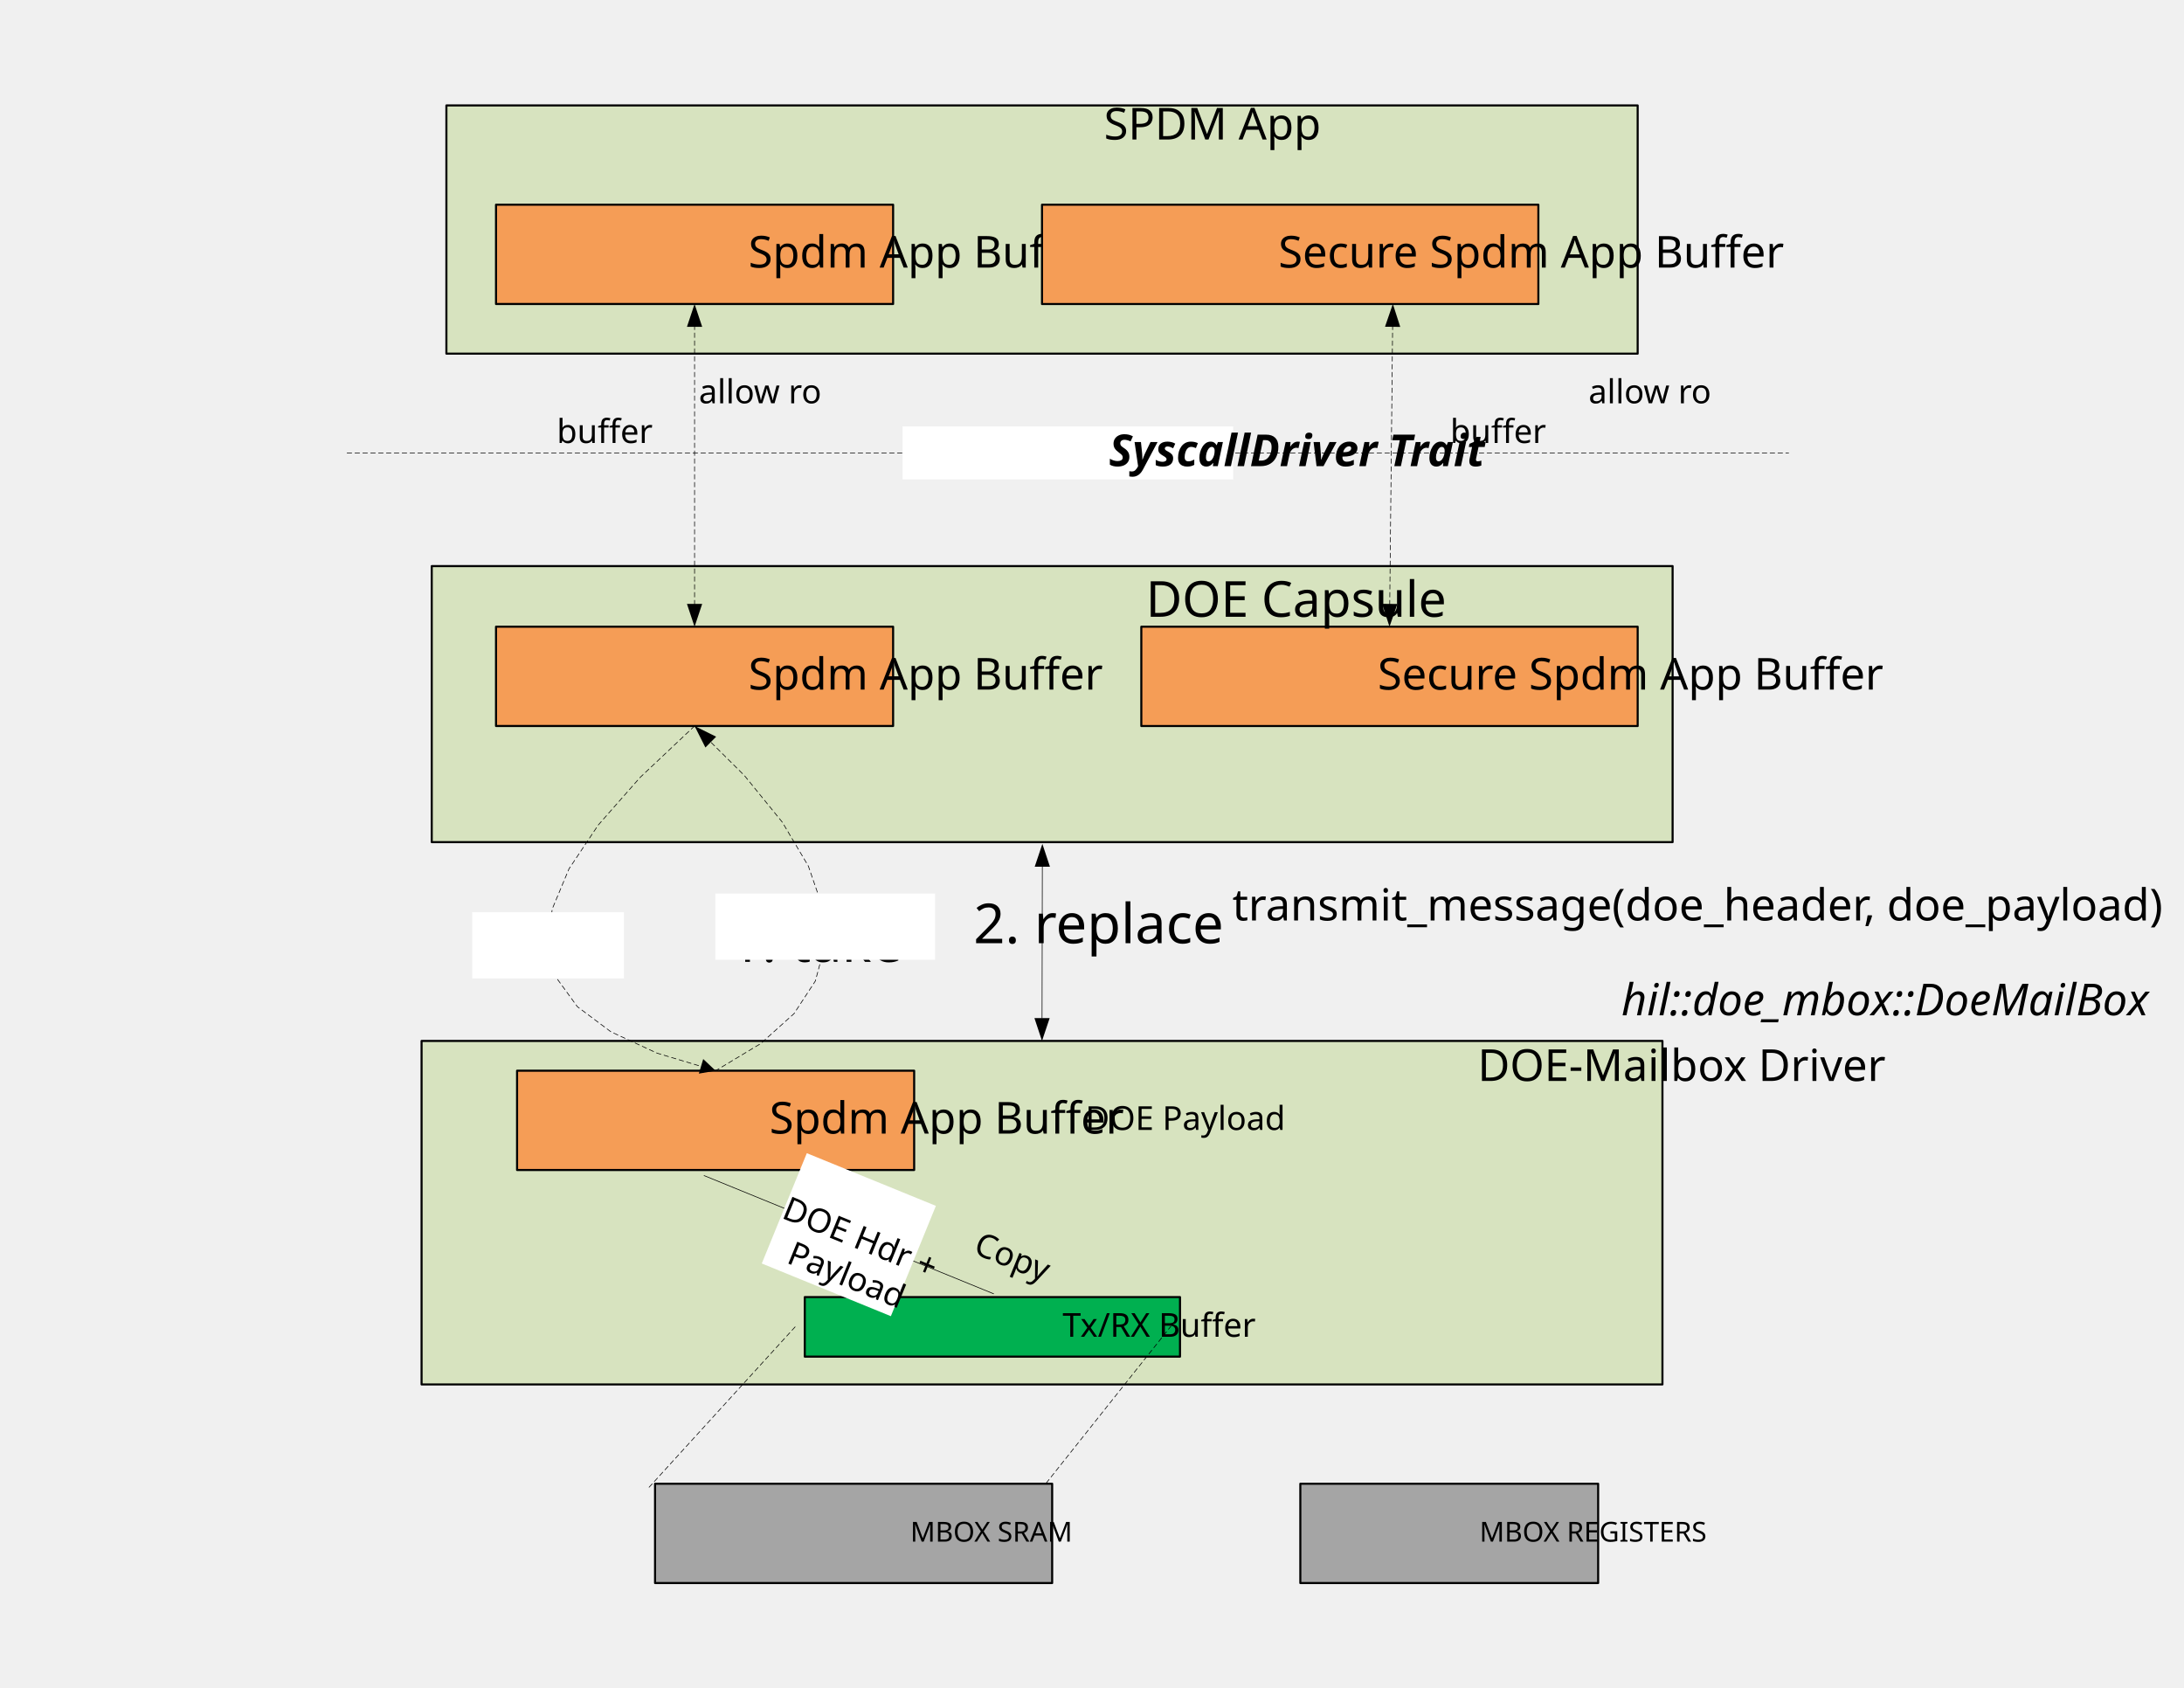
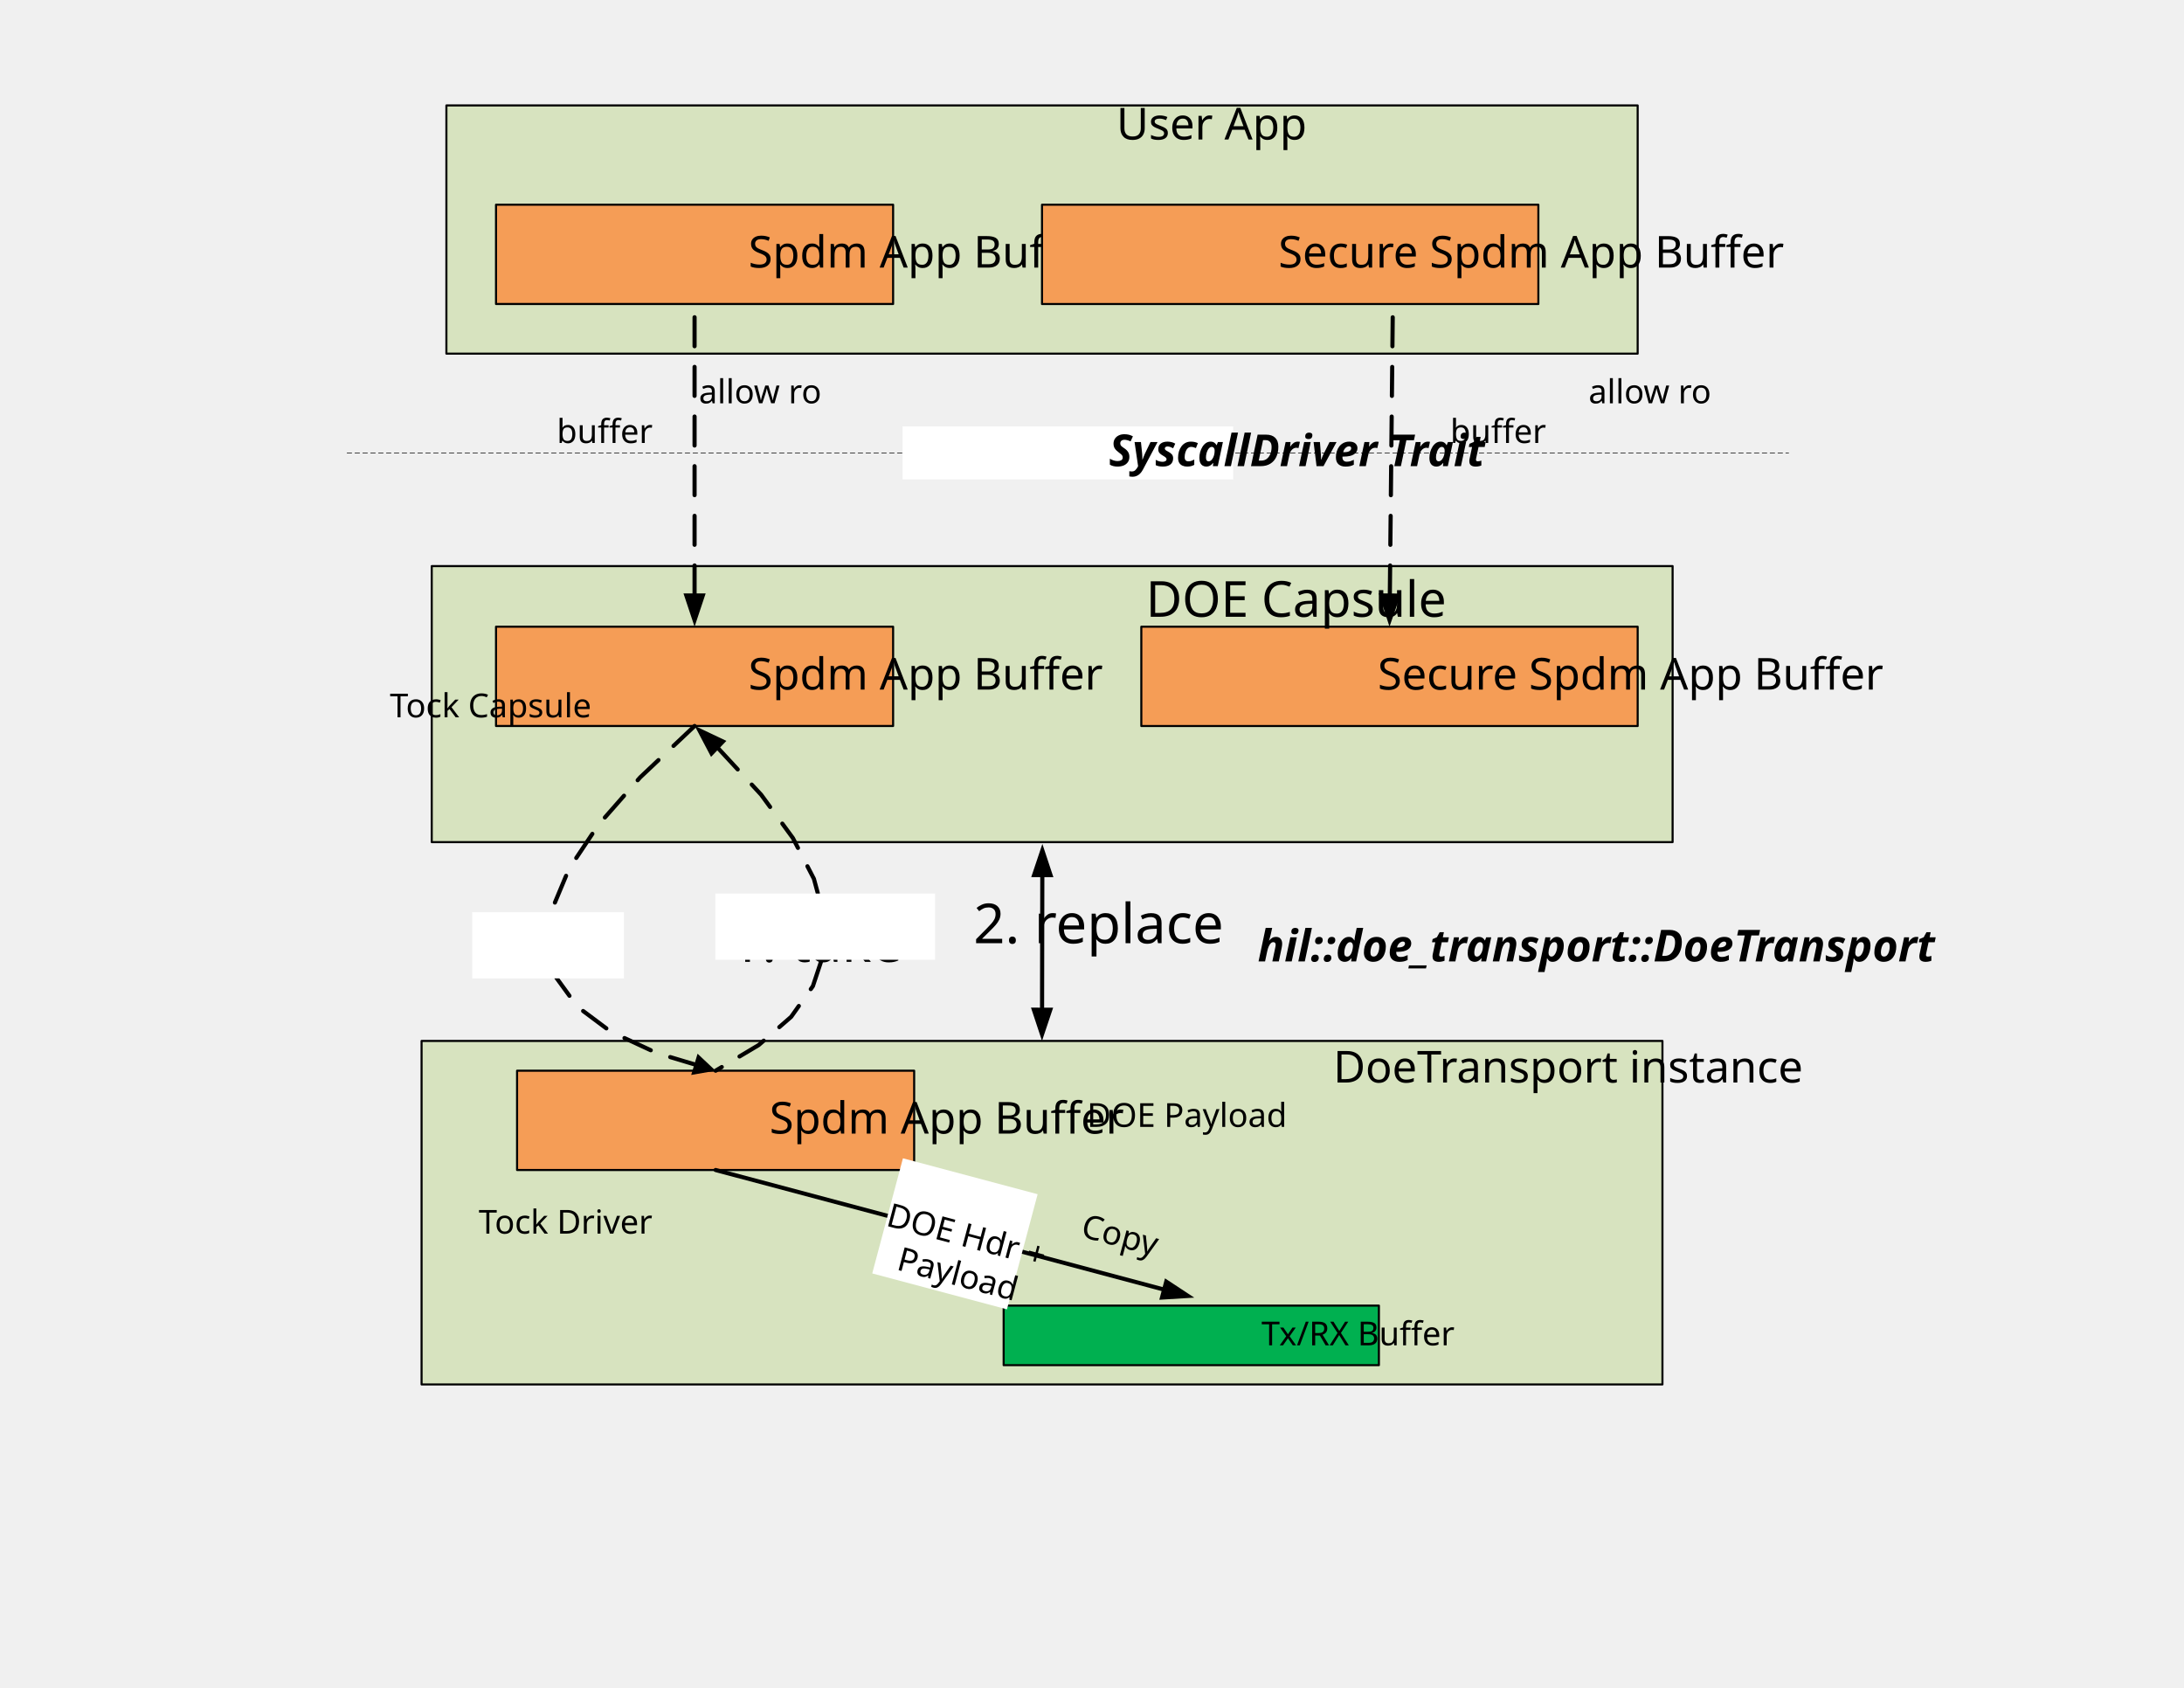
- <svg xmlns="http://www.w3.org/2000/svg" xmlns:ns1="http://schemas.microsoft.com/visio/2003/SVGExtensions/" xmlns:xlink="http://www.w3.org/1999/xlink" width="11in" height="8.5in" viewBox="0 0 792 612" xml:space="preserve" color-interpolation-filters="sRGB" class="st23">
+ <svg xmlns="http://www.w3.org/2000/svg" xmlns:ns1="http://schemas.microsoft.com/visio/2003/SVGExtensions/" xmlns:xlink="http://www.w3.org/1999/xlink" width="11in" height="8.5in" viewBox="0 0 792 612" xml:space="preserve" color-interpolation-filters="sRGB" class="st19">
  <ns1:documentProperties ns1:langID="1033" ns1:viewMarkup="false">
    <ns1:userDefs>
      <ns1:ud ns1:nameU="msvNoAutoConnect" ns1:val="VT0(1):26" />
      <ns1:ud ns1:nameU="msvWarnOnPersonalInfo" ns1:val="VT0(0):5" />
    </ns1:userDefs>
  </ns1:documentProperties>
  <style type="text/css">
	
		.st1 {fill:#d7e3bf;stroke:#000000;stroke-linecap:round;stroke-linejoin:round;stroke-width:0.75}
		.st2 {stroke:#000000;stroke-dasharray:1.663,1.188;stroke-linecap:round;stroke-linejoin:round;stroke-width:0.238}
- 		.st3 {fill:#ffffff;stroke:none;stroke-linecap:butt}
+ 		.st3 {fill:#ffffff;stroke:none;stroke-linecap:butt;stroke-width:7.2}
		.st4 {fill:#000000;font-family:Calibri;font-size:1.333em;font-style:italic;font-weight:bold}
		.st5 {fill:#f59d56;stroke:#000000;stroke-linecap:round;stroke-linejoin:round;stroke-width:0.75}
		.st6 {fill:#000000;font-family:Calibri;font-size:1.333em}
		.st7 {fill:none;stroke:none;stroke-linecap:round;stroke-linejoin:round;stroke-width:0.75}
		.st8 {fill:#000000;font-family:Calibri;font-size:1.5em}
- 		.st9 {marker-end:url(#mrkr13-35);marker-start:url(#mrkr13-33);stroke:#000000;stroke-dasharray:1.663,1.188;stroke-linecap:round;stroke-linejoin:round;stroke-width:0.238}
- 		.st10 {fill:#000000;fill-opacity:1;stroke:#000000;stroke-opacity:1;stroke-width:0.086}
+ 		.st9 {marker-start:url(#mrkr13-32);stroke:#000000;stroke-dasharray:10.5,7.5;stroke-linecap:round;stroke-linejoin:round;stroke-width:1.5}
+ 		.st10 {fill:#000000;fill-opacity:1;stroke:#000000;stroke-opacity:1;stroke-width:0.373}
		.st11 {fill:#000000;font-family:Calibri;font-size:1em}
		.st12 {font-size:1em}
- 		.st13 {fill:#a5a5a5;stroke:#000000;stroke-linecap:round;stroke-linejoin:round;stroke-width:0.75}
- 		.st14 {fill:#000000;font-family:Calibri;font-size:0.833em}
- 		.st15 {fill:#00b050;stroke:#000000;stroke-linecap:round;stroke-linejoin:round;stroke-width:0.75}
- 		.st16 {marker-end:url(#mrkr13-35);marker-start:url(#mrkr13-33);stroke:#000000;stroke-linecap:round;stroke-linejoin:round;stroke-width:0.238}
- 		.st17 {fill:#000000;font-family:Calibri;font-size:1.333em;font-style:italic}
- 		.st18 {marker-end:url(#mrkr4-93);stroke:#000000;stroke-dasharray:1.663,1.188;stroke-linecap:round;stroke-linejoin:round;stroke-width:0.238}
- 		.st19 {fill:#000000;font-family:Calibri;font-size:1.667em}
- 		.st20 {marker-start:url(#mrkr13-101);stroke:#000000;stroke-dasharray:1.663,1.188;stroke-linecap:round;stroke-linejoin:round;stroke-width:0.238}
- 		.st21 {fill:#ffffff;stroke:none;stroke-linecap:butt;stroke-width:7.2}
- 		.st22 {stroke:#000000;stroke-linecap:round;stroke-linejoin:round;stroke-width:0.238}
- 		.st23 {fill:none;fill-rule:evenodd;font-size:12px;overflow:visible;stroke-linecap:square;stroke-miterlimit:3}
+ 		.st13 {fill:#00b050;stroke:#000000;stroke-linecap:round;stroke-linejoin:round;stroke-width:0.75}
+ 		.st14 {marker-end:url(#mrkr13-62);marker-start:url(#mrkr13-32);stroke:#000000;stroke-linecap:round;stroke-linejoin:round;stroke-width:1.5}
+ 		.st15 {marker-end:url(#mrkr4-74);stroke:#000000;stroke-dasharray:10.5,7.5;stroke-linecap:round;stroke-linejoin:round;stroke-width:1.5}
+ 		.st16 {fill:#ffffff;stroke:none;stroke-linecap:butt}
+ 		.st17 {fill:#000000;font-family:Calibri;font-size:1.667em}
+ 		.st18 {marker-end:url(#mrkr13-62);stroke:#000000;stroke-linecap:round;stroke-linejoin:round;stroke-width:1.5}
+ 		.st19 {fill:none;fill-rule:evenodd;font-size:12px;overflow:visible;stroke-linecap:square;stroke-miterlimit:3}
	
	</style>
  <defs id="Markers">
    <g id="lend13">
      <path d="M 3 1 L 0 0 L 3 -1 L 3 1 " style="stroke:none" />
    </g>
-     <marker id="mrkr13-33" class="st10" ns1:arrowType="13" ns1:arrowSize="2" ns1:setback="33.2982" refX="33.298" orient="auto" markerUnits="strokeWidth" overflow="visible">
-       <use xlink:href="#lend13" transform="scale(11.60437) " />
+     <marker id="mrkr13-32" class="st10" ns1:arrowType="13" ns1:arrowSize="2" ns1:setback="7.8" refX="7.8" orient="auto" markerUnits="strokeWidth" overflow="visible">
+       <use xlink:href="#lend13" transform="scale(2.68) " />
    </marker>
-     <marker id="mrkr13-35" class="st10" ns1:arrowType="13" ns1:arrowSize="2" ns1:setback="34.8131" refX="-34.813" orient="auto" markerUnits="strokeWidth" overflow="visible">
-       <use xlink:href="#lend13" transform="scale(-11.60437,-11.60437) " />
+     <marker id="mrkr13-62" class="st10" ns1:arrowType="13" ns1:arrowSize="2" ns1:setback="8.04" refX="-8.04" orient="auto" markerUnits="strokeWidth" overflow="visible">
+       <use xlink:href="#lend13" transform="scale(-2.68,-2.68) " />
    </marker>
    <g id="lend4">
      <path d="M 2 1 L 0 0 L 2 -1 L 2 1 " style="stroke:none" />
    </g>
-     <marker id="mrkr4-93" class="st10" ns1:arrowType="4" ns1:arrowSize="2" ns1:setback="0" refX="-0" orient="auto" markerUnits="strokeWidth" overflow="visible">
-       <use xlink:href="#lend4" transform="scale(-11.60437,-11.60437) " />
-     </marker>
-     <marker id="mrkr13-101" class="st10" ns1:arrowType="13" ns1:arrowSize="2" ns1:setback="0" refX="0" orient="auto" markerUnits="strokeWidth" overflow="visible">
-       <use xlink:href="#lend13" transform="scale(11.60437) " />
+     <marker id="mrkr4-74" class="st10" ns1:arrowType="4" ns1:arrowSize="2" ns1:setback="0" refX="-0" orient="auto" markerUnits="strokeWidth" overflow="visible">
+       <use xlink:href="#lend4" transform="scale(-2.68,-2.68) " />
    </marker>
  </defs>
  <g ns1:mID="22" ns1:index="8" ns1:groupContext="foregroundPage">
    <ns1:userDefs>
      <ns1:ud ns1:nameU="msvThemeOrder" ns1:val="VT0(0):26" />
    </ns1:userDefs>
    <ns1:pageProperties ns1:drawingScale="1" ns1:pageScale="1" ns1:drawingUnits="19" ns1:shadowOffsetX="9" ns1:shadowOffsetY="-9" />
    <ns1:layer ns1:name="Connector" ns1:index="0" />
    <g id="shape18-1" ns1:mID="18" ns1:groupContext="shape" transform="translate(156.563,-306.651)">
      <ns1:userDefs>
        <ns1:ud ns1:nameU="visVersion" ns1:val="VT0(15):26" />
      </ns1:userDefs>
      <rect x="0" y="511.913" width="449.986" height="100.087" class="st1" />
    </g>
    <g id="shape19-3" ns1:mID="19" ns1:groupContext="shape" transform="translate(125.878,-447.774)">
      <ns1:textBlock ns1:margins="rect(4,4,4,4)" />
      <ns1:textRect cx="261.372" cy="612" width="522.75" height="0" />
      <path d="M0 612 L522.74 612" class="st2" />
      <rect ns1:rectContext="textBkgnd" x="201.419" y="602.4" width="119.906" height="19.201" class="st3" />
      <text x="201.42" y="616.8" class="st4" ns1:langID="1033">
        <ns1:paragraph ns1:horizAlign="1" />
        <ns1:tabList />SyscallDriver Trait</text>
    </g>
    <g id="shape20-8" ns1:mID="20" ns1:groupContext="shape" transform="translate(152.878,-110.009)">
      <ns1:userDefs>
        <ns1:ud ns1:nameU="visVersion" ns1:val="VT0(15):26" />
      </ns1:userDefs>
      <rect x="0" y="487.44" width="449.986" height="124.56" class="st1" />
    </g>
    <g id="shape21-10" ns1:mID="21" ns1:groupContext="shape" transform="translate(161.88,-483.774)">
      <ns1:userDefs>
        <ns1:ud ns1:nameU="visVersion" ns1:val="VT0(15):26" />
      </ns1:userDefs>
      <rect x="0" y="522" width="432" height="90" class="st1" />
    </g>
    <g id="shape22-12" ns1:mID="22" ns1:groupContext="shape" transform="translate(179.876,-501.771)">
      <ns1:userDefs>
        <ns1:ud ns1:nameU="visVersion" ns1:val="VT0(15):26" />
      </ns1:userDefs>
      <ns1:textBlock ns1:margins="rect(4,4,4,4)" />
      <ns1:textRect cx="72" cy="593.996" width="144" height="36.007" />
      <rect x="0" y="575.993" width="144" height="36.007" class="st5" />
      <text x="16.67" y="598.8" class="st6" ns1:langID="1033">
        <ns1:paragraph ns1:horizAlign="1" />
        <ns1:tabList />Spdm App Buffer</text>
    </g>
    <g id="shape23-15" ns1:mID="23" ns1:groupContext="shape" transform="translate(377.869,-501.764)">
      <ns1:userDefs>
        <ns1:ud ns1:nameU="visVersion" ns1:val="VT0(15):26" />
      </ns1:userDefs>
      <ns1:textBlock ns1:margins="rect(4,4,4,4)" />
      <ns1:textRect cx="90" cy="593.996" width="180" height="36.007" />
      <rect x="0" y="575.993" width="180" height="36.007" class="st5" />
      <text x="10.85" y="598.8" class="st6" ns1:langID="1033">
        <ns1:paragraph ns1:horizAlign="1" />
        <ns1:tabList />Secure Spdm App Buffer</text>
    </g>
    <g id="shape24-18" ns1:mID="24" ns1:groupContext="shape" transform="translate(179.876,-348.756)">
      <ns1:userDefs>
        <ns1:ud ns1:nameU="visVersion" ns1:val="VT0(15):26" />
      </ns1:userDefs>
      <ns1:textBlock ns1:margins="rect(4,4,4,4)" />
      <ns1:textRect cx="72" cy="593.996" width="144" height="36.007" />
      <rect x="0" y="575.993" width="144" height="36.007" class="st5" />
      <text x="16.67" y="598.8" class="st6" ns1:langID="1033">
        <ns1:paragraph ns1:horizAlign="1" />
        <ns1:tabList />Spdm App Buffer</text>
    </g>
    <g id="shape25-21" ns1:mID="25" ns1:groupContext="shape" transform="translate(413.884,-348.749)">
      <ns1:userDefs>
        <ns1:ud ns1:nameU="visVersion" ns1:val="VT0(15):26" />
      </ns1:userDefs>
      <ns1:textBlock ns1:margins="rect(4,4,4,4)" />
      <ns1:textRect cx="90" cy="593.996" width="180" height="36.007" />
      <rect x="0" y="575.993" width="180" height="36.007" class="st5" />
      <text x="10.85" y="598.8" class="st6" ns1:langID="1033">
        <ns1:paragraph ns1:horizAlign="1" />
        <ns1:tabList />Secure Spdm App Buffer</text>
    </g>
    <g id="shape26-24" ns1:mID="26" ns1:groupContext="shape" transform="translate(323.876,-375.767)">
      <ns1:textBlock ns1:margins="rect(4,4,4,4)" />
      <ns1:textRect cx="54" cy="593.996" width="108" height="36.007" />
      <rect x="0" y="575.993" width="108" height="36.007" class="st7" />
      <text x="7.44" y="599.4" class="st8" ns1:langID="1033">
        <ns1:paragraph ns1:horizAlign="1" />
        <ns1:tabList />DOE Capsule</text>
    </g>
    <g id="shape27-27" ns1:mID="27" ns1:groupContext="shape" transform="translate(-360.124,227.236) rotate(-90)">
-       <path d="M7.91 612 L8.27 612 L108.73 612" class="st9" />
-     </g>
-     <g id="shape28-36" ns1:mID="28" ns1:groupContext="shape" transform="translate(-108.083,220.866) rotate(-89.4029)">
-       <path d="M7.91 612 L8.27 612 L108.75 612" class="st9" />
-     </g>
-     <g id="shape29-43" ns1:mID="29" ns1:groupContext="shape" transform="translate(503.876,-458.574)">
+       <path d="M11.7 612 L12.06 612 L117.01 612" class="st9" />
+     </g>
+     <g id="shape28-33" ns1:mID="28" ns1:groupContext="shape" transform="translate(-108.083,220.866) rotate(-89.4029)">
+       <path d="M11.7 612 L12.06 612 L117.03 612" class="st9" />
+     </g>
+     <g id="shape29-38" ns1:mID="29" ns1:groupContext="shape" transform="translate(503.876,-458.574)">
      <ns1:textBlock ns1:margins="rect(4,4,4,4)" />
      <ns1:textRect cx="37.08" cy="608.4" width="74.16" height="7.2" />
      <rect x="0" y="604.8" width="74.16" height="7.2" class="st7" />
      <text x="16.03" y="604.8" class="st11" ns1:langID="1033">
        <ns1:paragraph ns1:horizAlign="1" />
        <ns1:tabList />allow ro  <tspan x="22.04" dy="1.2em" class="st12">buffer</tspan>
      </text>
    </g>
-     <g id="shape30-47" ns1:mID="30" ns1:groupContext="shape" transform="translate(179.876,-458.574)">
+     <g id="shape30-42" ns1:mID="30" ns1:groupContext="shape" transform="translate(179.876,-458.574)">
      <ns1:textBlock ns1:margins="rect(4,4,4,4)" />
      <ns1:textRect cx="37.08" cy="608.4" width="74.16" height="7.2" />
      <rect x="0" y="604.8" width="74.16" height="7.2" class="st7" />
      <text x="17.39" y="604.8" class="st11" ns1:langID="1033">
        <ns1:paragraph ns1:horizAlign="1" />
        <ns1:tabList />allow ro <tspan x="22.04" dy="1.2em" class="st12">buffer</tspan>
      </text>
    </g>
-     <g id="shape31-51" ns1:mID="31" ns1:groupContext="shape" transform="translate(237.548,-38.0008)">
-       <ns1:userDefs>
-         <ns1:ud ns1:nameU="visVersion" ns1:val="VT0(15):26" />
-       </ns1:userDefs>
-       <ns1:textBlock ns1:margins="rect(4,4,4,4)" />
-       <ns1:textRect cx="72.004" cy="593.993" width="144.01" height="36.014" />
-       <rect x="0" y="575.986" width="144.007" height="36.014" class="st13" />
-       <text x="45.79" y="596.99" class="st14" ns1:langID="1033">
-         <ns1:paragraph ns1:horizAlign="1" />
-         <ns1:tabList />MBOX SRAM</text>
-     </g>
-     <g id="shape32-54" ns1:mID="32" ns1:groupContext="shape" transform="translate(471.548,-38.0008)">
-       <ns1:userDefs>
-         <ns1:ud ns1:nameU="visVersion" ns1:val="VT0(15):26" />
-       </ns1:userDefs>
-       <ns1:textBlock ns1:margins="rect(4,4,4,4)" />
-       <ns1:textRect cx="54" cy="593.993" width="108" height="36.014" />
-       <rect x="0" y="575.986" width="108" height="36.014" class="st13" />
-       <text x="18.21" y="596.99" class="st14" ns1:langID="1033">
-         <ns1:paragraph ns1:horizAlign="1" />
-         <ns1:tabList />MBOX REGISTERS</text>
-     </g>
-     <g id="shape33-57" ns1:mID="33" ns1:groupContext="shape" transform="translate(435.542,-215.129)">
-       <ns1:textBlock ns1:margins="rect(4,4,4,4)" />
-       <ns1:textRect cx="90.007" cy="602.28" width="180.02" height="19.44" />
-       <rect x="0" y="592.56" width="180.014" height="19.44" class="st7" />
-       <text x="25.46" y="607.08" class="st6" ns1:langID="1033">
-         <ns1:paragraph ns1:horizAlign="1" />
-         <ns1:tabList />DOE-Mailbox Driver</text>
-     </g>
-     <g id="shape34-60" ns1:mID="34" ns1:groupContext="shape" transform="translate(291.838,-120.089)">
+     <g id="shape33-46" ns1:mID="33" ns1:groupContext="shape" transform="translate(396,-214.56)">
+       <ns1:textBlock ns1:margins="rect(4,4,4,4)" />
+       <ns1:textRect cx="108" cy="602.28" width="216" height="19.44" />
+       <rect x="0" y="592.56" width="216" height="19.44" class="st7" />
+       <text x="12.63" y="607.08" class="st6" ns1:langID="1033">
+         <ns1:paragraph ns1:horizAlign="1" />
+         <ns1:tabList />DoeTransport instance</text>
+     </g>
+     <g id="shape34-49" ns1:mID="34" ns1:groupContext="shape" transform="translate(363.96,-117)">
      <ns1:textBlock ns1:margins="rect(4,4,4,4)" />
      <ns1:textRect cx="68.04" cy="601.2" width="136.08" height="21.6" />
-       <rect x="0" y="590.4" width="136.08" height="21.6" class="st15" />
+       <rect x="0" y="590.4" width="136.08" height="21.6" class="st13" />
      <text x="37.32" y="604.8" class="st11" ns1:langID="1033">
        <ns1:paragraph ns1:horizAlign="1" />
        <ns1:tabList />Tx/RX Buffer</text>
    </g>
-     <g id="shape35-63" ns1:mID="35" ns1:groupContext="shape" transform="translate(-217.115,127.215) rotate(-47.679)">
-       <path d="M0 612 L78.94 612" class="st2" />
-     </g>
-     <g id="shape36-66" ns1:mID="36" ns1:groupContext="shape" transform="translate(-99.6767,156.929) rotate(-51.5171)">
-       <path d="M0 612 L72.65 612" class="st2" />
-     </g>
-     <g id="shape37-69" ns1:mID="37" ns1:groupContext="shape" transform="translate(305.884,-558.654)">
+     <g id="shape37-52" ns1:mID="37" ns1:groupContext="shape" transform="translate(305.884,-558.654)">
      <ns1:textBlock ns1:margins="rect(4,4,4,4)" />
      <ns1:textRect cx="54" cy="604.44" width="108" height="15.12" />
      <rect x="0" y="596.88" width="108" height="15.12" class="st7" />
-       <text x="19.59" y="609.24" class="st6" ns1:langID="1033">
-         <ns1:paragraph ns1:horizAlign="1" />
-         <ns1:tabList />SPDM App</text>
-     </g>
-     <g id="shape43-72" ns1:mID="43" ns1:groupContext="shape" transform="translate(990.002,307.139) rotate(90.1068)">
-       <path d="M7.91 612 L8.27 612 L63.16 612" class="st16" />
-     </g>
-     <g id="shape44-79" ns1:mID="44" ns1:groupContext="shape" transform="translate(503.881,-237.852)">
-       <ns1:textBlock ns1:margins="rect(4,4,4,4)" />
-       <ns1:textRect cx="98.996" cy="601.2" width="198" height="21.6" />
-       <rect x="0" y="590.4" width="197.993" height="21.6" class="st7" />
-       <text x="9.22" y="606" class="st17" ns1:langID="1033">
-         <ns1:paragraph ns1:horizAlign="1" />
-         <ns1:tabList />hil::doe_mbox::DoeMailBox</text>
-     </g>
-     <g id="shape45-82" ns1:mID="45" ns1:groupContext="shape" transform="translate(342.004,-270.094)">
-       <ns1:textBlock ns1:margins="rect(4,4,4,4)" />
-       <ns1:textRect cx="179.935" cy="599.04" width="359.88" height="25.92" />
-       <rect x="0" y="586.08" width="359.87" height="25.92" class="st7" />
-       <text x="30.04" y="603.84" class="st6" ns1:langID="1033">
-         <ns1:paragraph ns1:horizAlign="1" />
-         <ns1:tabList />transmit_message(doe_header, doe_payload)</text>
-     </g>
-     <g id="shape46-85" ns1:mID="46" ns1:groupContext="shape" transform="translate(187.51,-187.765)">
+       <text x="24.13" y="609.24" class="st6" ns1:langID="1033">
+         <ns1:paragraph ns1:horizAlign="1" />
+         <ns1:tabList />User App</text>
+     </g>
+     <g id="shape43-55" ns1:mID="43" ns1:groupContext="shape" transform="translate(990.002,307.139) rotate(90.1068)">
+       <path d="M11.7 612 L12.06 612 L59.37 612" class="st14" />
+     </g>
+     <g id="shape44-63" ns1:mID="44" ns1:groupContext="shape" transform="translate(364.5,-257.4)">
+       <ns1:textBlock ns1:margins="rect(4,4,4,4)" />
+       <ns1:textRect cx="148.5" cy="601.2" width="297" height="21.6" />
+       <rect x="0" y="590.4" width="297" height="21.6" class="st7" />
+       <text x="16.75" y="606" class="st4" ns1:langID="1033">
+         <ns1:paragraph ns1:horizAlign="1" />
+         <ns1:tabList />hil::doe_transport::DoeTransport</text>
+     </g>
+     <g id="shape46-66" ns1:mID="46" ns1:groupContext="shape" transform="translate(187.51,-187.765)">
      <ns1:userDefs>
        <ns1:ud ns1:nameU="visVersion" ns1:val="VT0(15):26" />
      </ns1:userDefs>
      <ns1:textBlock ns1:margins="rect(4,4,4,4)" />
      <ns1:textRect cx="72" cy="593.996" width="144" height="36.007" />
      <rect x="0" y="575.993" width="144" height="36.007" class="st5" />
      <text x="16.67" y="598.8" class="st6" ns1:langID="1033">
        <ns1:paragraph ns1:horizAlign="1" />
        <ns1:tabList />Spdm App Buffer</text>
    </g>
-     <g id="shape48-88" ns1:mID="48" ns1:groupContext="shape" ns1:layerMember="0" transform="translate(862.738,225.936) rotate(86.5051)">
+     <g id="shape48-69" ns1:mID="48" ns1:groupContext="shape" ns1:layerMember="0" transform="translate(862.738,225.936) rotate(86.5051)">
      <ns1:userDefs>
        <ns1:ud ns1:nameU="Scale" ns1:val="VT0(1):26" />
        <ns1:ud ns1:nameU="AntiScale" ns1:val="VT0(1):26" />
        <ns1:ud ns1:nameU="visVersion" ns1:val="VT0(15):26" />
      </ns1:userDefs>
      <ns1:textBlock ns1:margins="rect(4,4,4,4)" />
      <ns1:textRect cx="76.125" cy="669.872" width="100.01" height="32.004" transform="rotate(-86.5051)" />
-       <path d="M0 612 L17.39 632.83 L33.69 649.04 L48.92 660.61 L63.06 667.56 L76.12 669.87 L88.11 667.56 L99.01 660.61 L108.82        649.04 L117.56 632.83 L125.22 612" class="st18" />
-       <rect ns1:rectContext="textBkgnd" x="-691.5" y="104.819" width="55.029" height="24" transform="rotate(-86.5051)" class="st3" />
-       <text x="-691.5" y="122.82" transform="rotate(-86.5051)" class="st19" ns1:langID="1033">
+       <path d="M0 612 L17.39 632.83 L33.69 649.04 L48.92 660.61 L63.06 667.56 L76.12 669.87 L88.11 667.56 L99.01 660.61 L108.82        649.04 L117.56 632.83 L125.22 612" class="st15" />
+       <rect ns1:rectContext="textBkgnd" x="-691.5" y="104.819" width="55.029" height="24" transform="rotate(-86.5051)" class="st16" />
+       <text x="-691.5" y="122.82" transform="rotate(-86.5051)" class="st17" ns1:langID="1033">
        <ns1:paragraph ns1:horizAlign="1" />
        <ns1:tabList />1. take</text>
    </g>
-     <g id="shape49-96" ns1:mID="49" ns1:groupContext="shape" ns1:layerMember="0" transform="translate(862.738,225.936) rotate(86.5051)">
+     <g id="shape49-77" ns1:mID="49" ns1:groupContext="shape" ns1:layerMember="0" transform="translate(862.738,225.936) rotate(86.5051)">
      <ns1:userDefs>
        <ns1:ud ns1:nameU="Scale" ns1:val="VT0(1):26" />
        <ns1:ud ns1:nameU="AntiScale" ns1:val="VT0(1):26" />
        <ns1:ud ns1:nameU="visVersion" ns1:val="VT0(15):26" />
      </ns1:userDefs>
      <ns1:textBlock ns1:margins="rect(4,4,4,4)" />
      <ns1:textRect cx="75.514" cy="569.147" width="100.01" height="32.004" transform="rotate(-86.5051)" />
-       <path d="M0 612 L19.01 595.07 L36.75 582.37 L53.21 573.91 L68.4 569.68 L82.31 569.68 L94.95 573.91 L106.31 582.37 L116.4        595.07 L125.22 612" class="st20" />
-       <rect ns1:rectContext="textBkgnd" x="-603.343" y="98.069" width="79.717" height="24" transform="rotate(-86.5051)" class="st21" />
-       <text x="-603.34" y="116.07" transform="rotate(-86.5051)" class="st19" ns1:langID="1033">
+       <path d="M8.55 604.01 L8.81 603.77 L26.34 589.42 L42.72 578.89 L57.95 572.18 L72.04 569.28 L84.97 570.19 L96.76 574.92        L107.39 583.47 L116.88 595.83 L125.22 612" class="st9" />
+       <rect ns1:rectContext="textBkgnd" x="-603.343" y="98.069" width="79.717" height="24" transform="rotate(-86.5051)" class="st3" />
+       <text x="-603.34" y="116.07" transform="rotate(-86.5051)" class="st17" ns1:langID="1033">
        <ns1:paragraph ns1:horizAlign="1" />
        <ns1:tabList />2. replace</text>
    </g>
-     <g id="shape52-104" ns1:mID="52" ns1:groupContext="shape" transform="translate(486.598,-140.36) rotate(22.2035)">
-       <ns1:textBlock ns1:margins="rect(4,4,4,4)" />
-       <ns1:textRect cx="56.701" cy="612" width="113.41" height="0" />
-       <path d="M0 612 L113.4 612" class="st22" />
-       <rect ns1:rectContext="textBkgnd" x="31.424" y="590.4" width="50.555" height="43.2" class="st3" />
-       <text x="44.47" y="601.2" class="st11" ns1:langID="1033">
+     <g id="shape52-84" ns1:mID="52" ns1:groupContext="shape" transform="translate(417.164,-167.11) rotate(14.9281)">
+       <ns1:textBlock ns1:margins="rect(4,4,4,4)" />
+       <ns1:textRect cx="89.818" cy="612" width="179.64" height="0" />
+       <path d="M0 612 L167.58 612" class="st18" />
+       <rect ns1:rectContext="textBkgnd" x="64.54" y="590.4" width="50.555" height="43.2" class="st3" />
+       <text x="77.59" y="601.2" class="st11" ns1:langID="1033">
        <ns1:paragraph ns1:horizAlign="1" />
        <ns1:tabList />Copy <ns1:newlineChar />
        <ns1:paragraph ns1:horizAlign="1" />
-         <tspan x="31.42" dy="1.2em" class="st12">DOE Hdr +<ns1:newlineChar />
+         <tspan x="64.54" dy="1.2em" class="st12">DOE Hdr +<ns1:newlineChar />
          <ns1:paragraph ns1:horizAlign="1" />
        </tspan>
-         <tspan x="36.09" dy="1.2em" class="st12"> </tspan>Payload</text>
-     </g>
-     <g id="shape53-111" ns1:mID="53" ns1:groupContext="shape" transform="translate(323.881,-195.091)">
+         <tspan x="69.2" dy="1.2em" class="st12"> </tspan>Payload</text>
+     </g>
+     <g id="shape53-93" ns1:mID="53" ns1:groupContext="shape" transform="translate(324.468,-196.2)">
      <ns1:textBlock ns1:margins="rect(4,4,4,4)" />
      <ns1:textRect cx="44.766" cy="601.2" width="89.54" height="21.6" />
      <rect x="0" y="590.4" width="89.532" height="21.6" class="st7" />
      <text x="13.56" y="604.8" class="st11" ns1:langID="1033">
        <ns1:paragraph ns1:horizAlign="1" />
        <ns1:tabList />DOE Payload</text>
    </g>
+     <g id="shape1000-96" ns1:mID="1000" ns1:groupContext="shape" transform="translate(81,-333)">
+       <ns1:textBlock ns1:margins="rect(4,4,4,4)" />
+       <ns1:textRect cx="36" cy="589.5" width="72" height="45" />
+       <rect x="0" y="567" width="72" height="45" class="st7" />
+       <text x="4.2" y="593.1" class="st11" ns1:langID="1033">
+         <ns1:paragraph ns1:horizAlign="1" />
+         <ns1:tabList />Tock Capsule</text>
+     </g>
+     <g id="shape1001-99" ns1:mID="1001" ns1:groupContext="shape" transform="translate(81,-153)">
+       <ns1:textBlock ns1:margins="rect(4,4,4,4)" />
+       <ns1:textRect cx="36" cy="589.5" width="72" height="45" />
+       <rect x="0" y="567" width="72" height="45" class="st7" />
+       <text x="8.34" y="600.3" class="st11" ns1:langID="1033">
+         <ns1:paragraph ns1:horizAlign="1" />
+         <ns1:tabList />
+         <ns1:newlineChar />Tock Driver</text>
+     </g>
  </g>
</svg>
